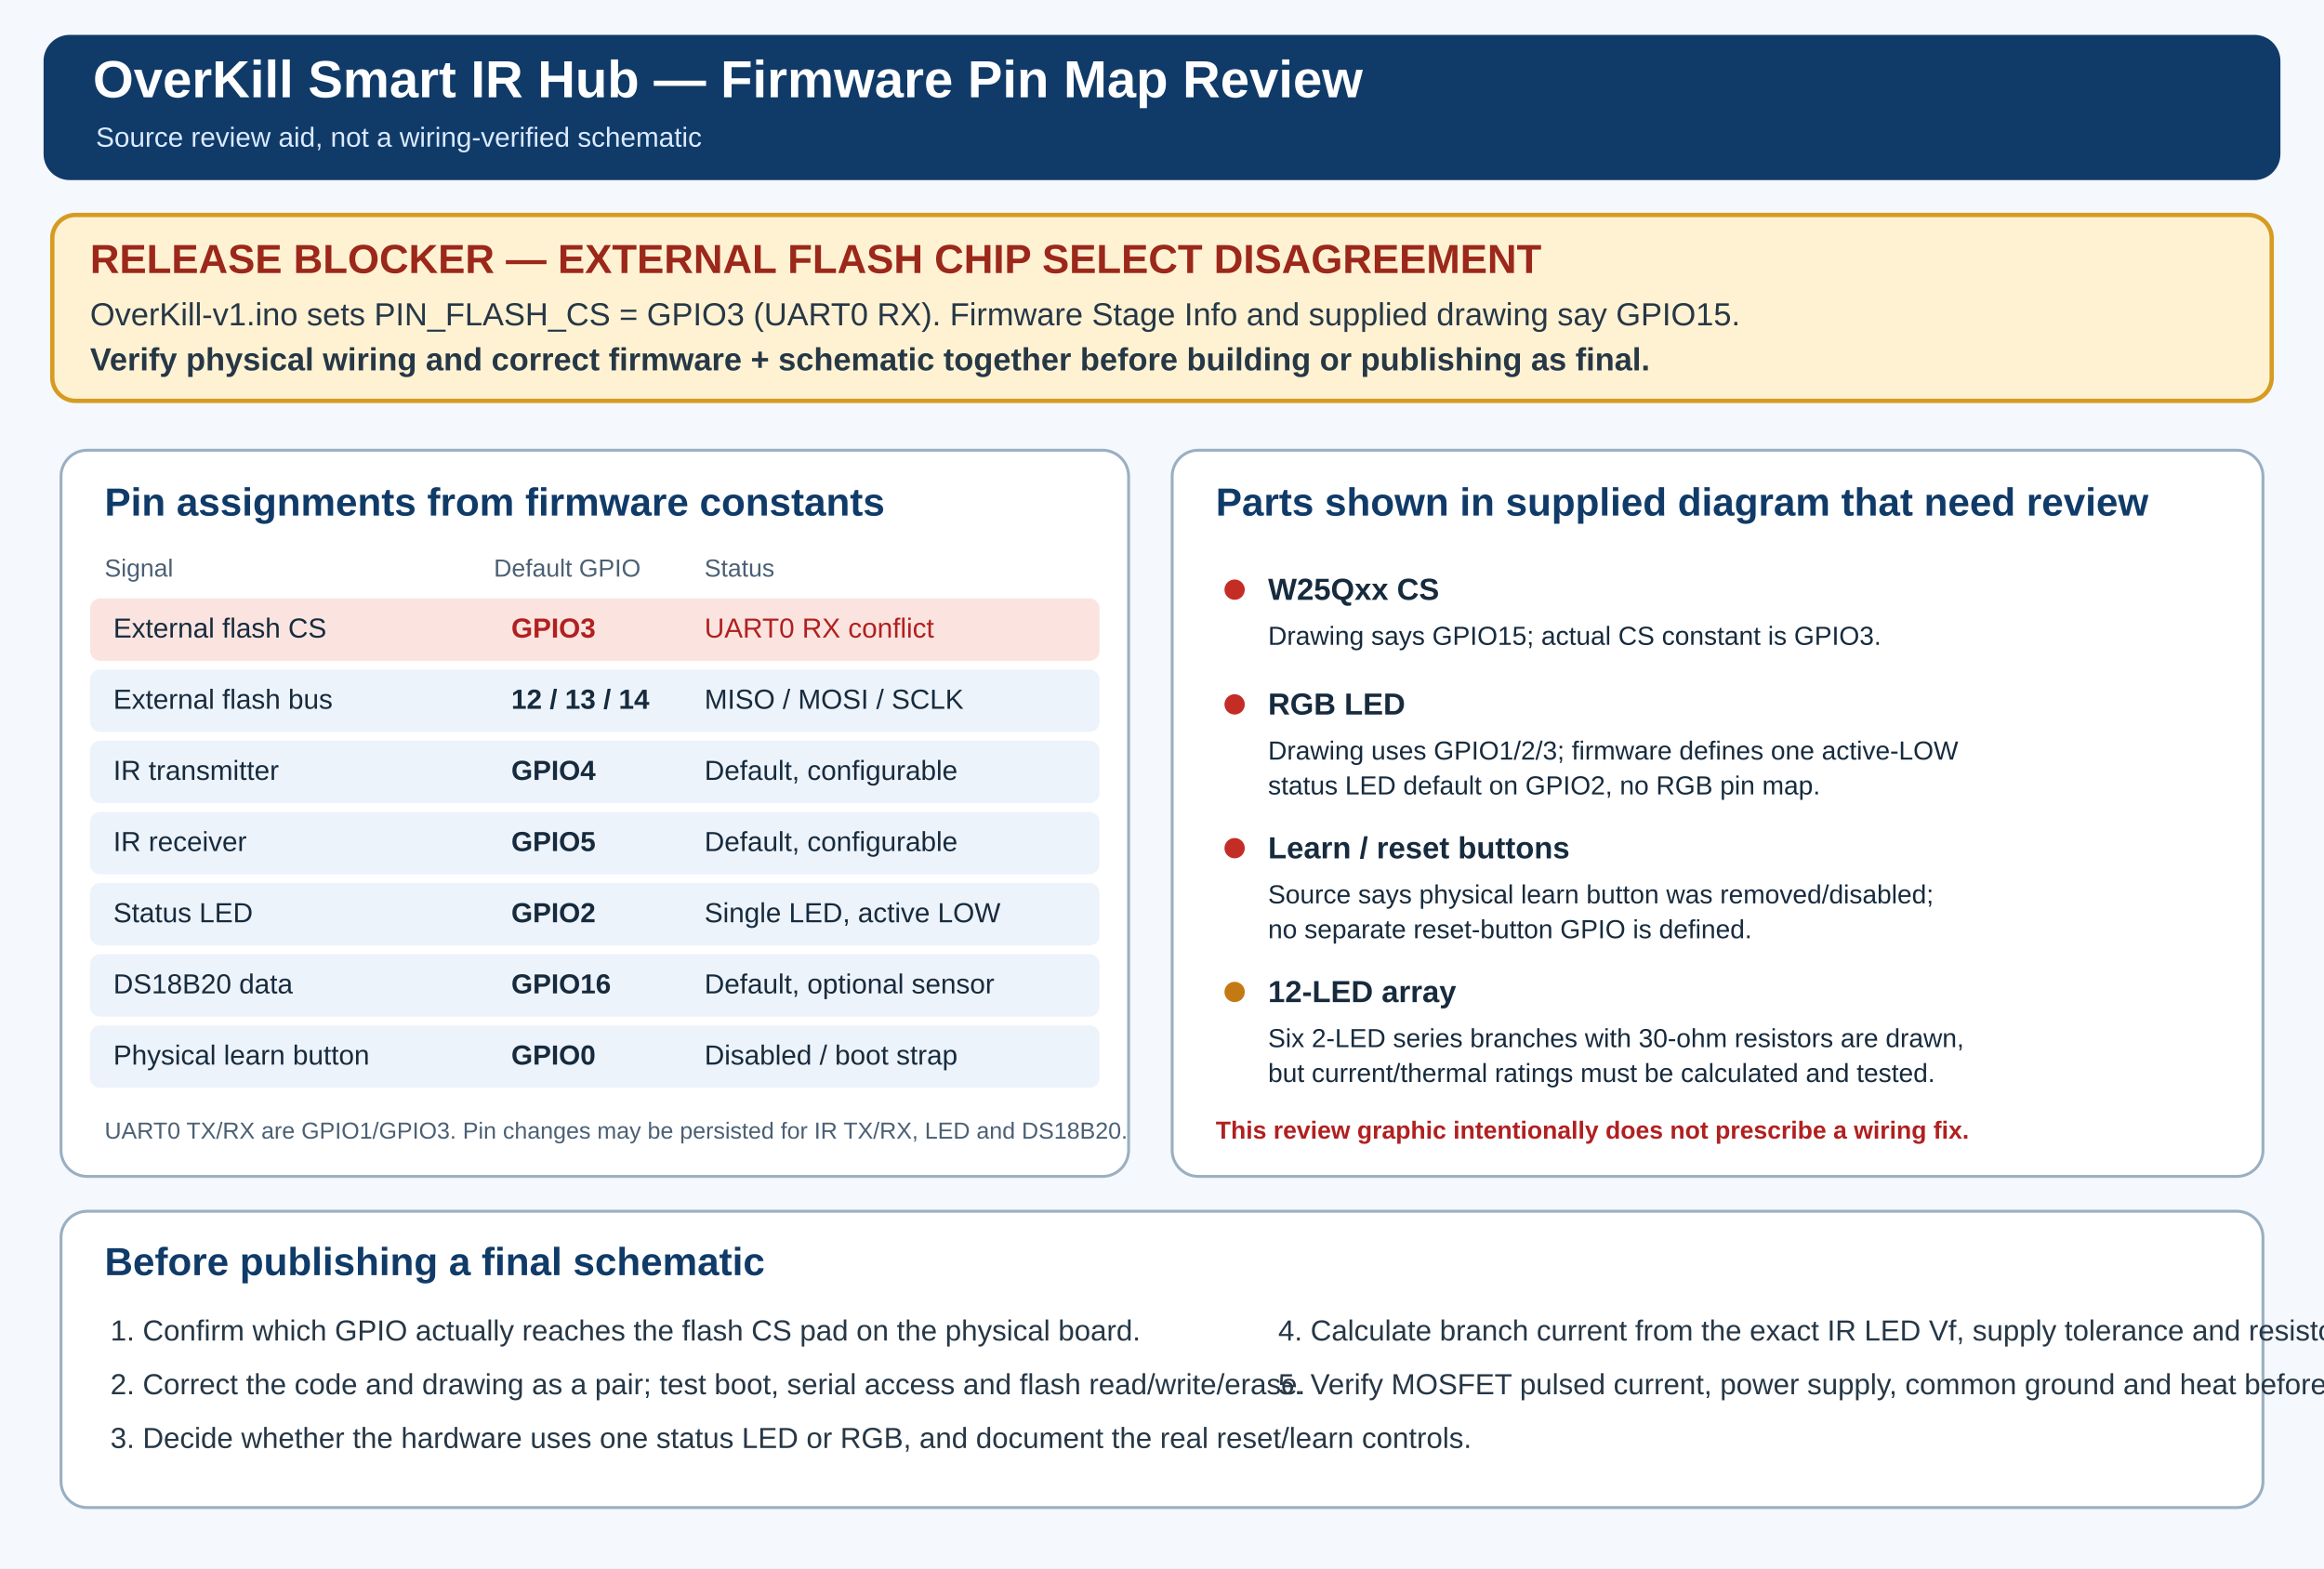
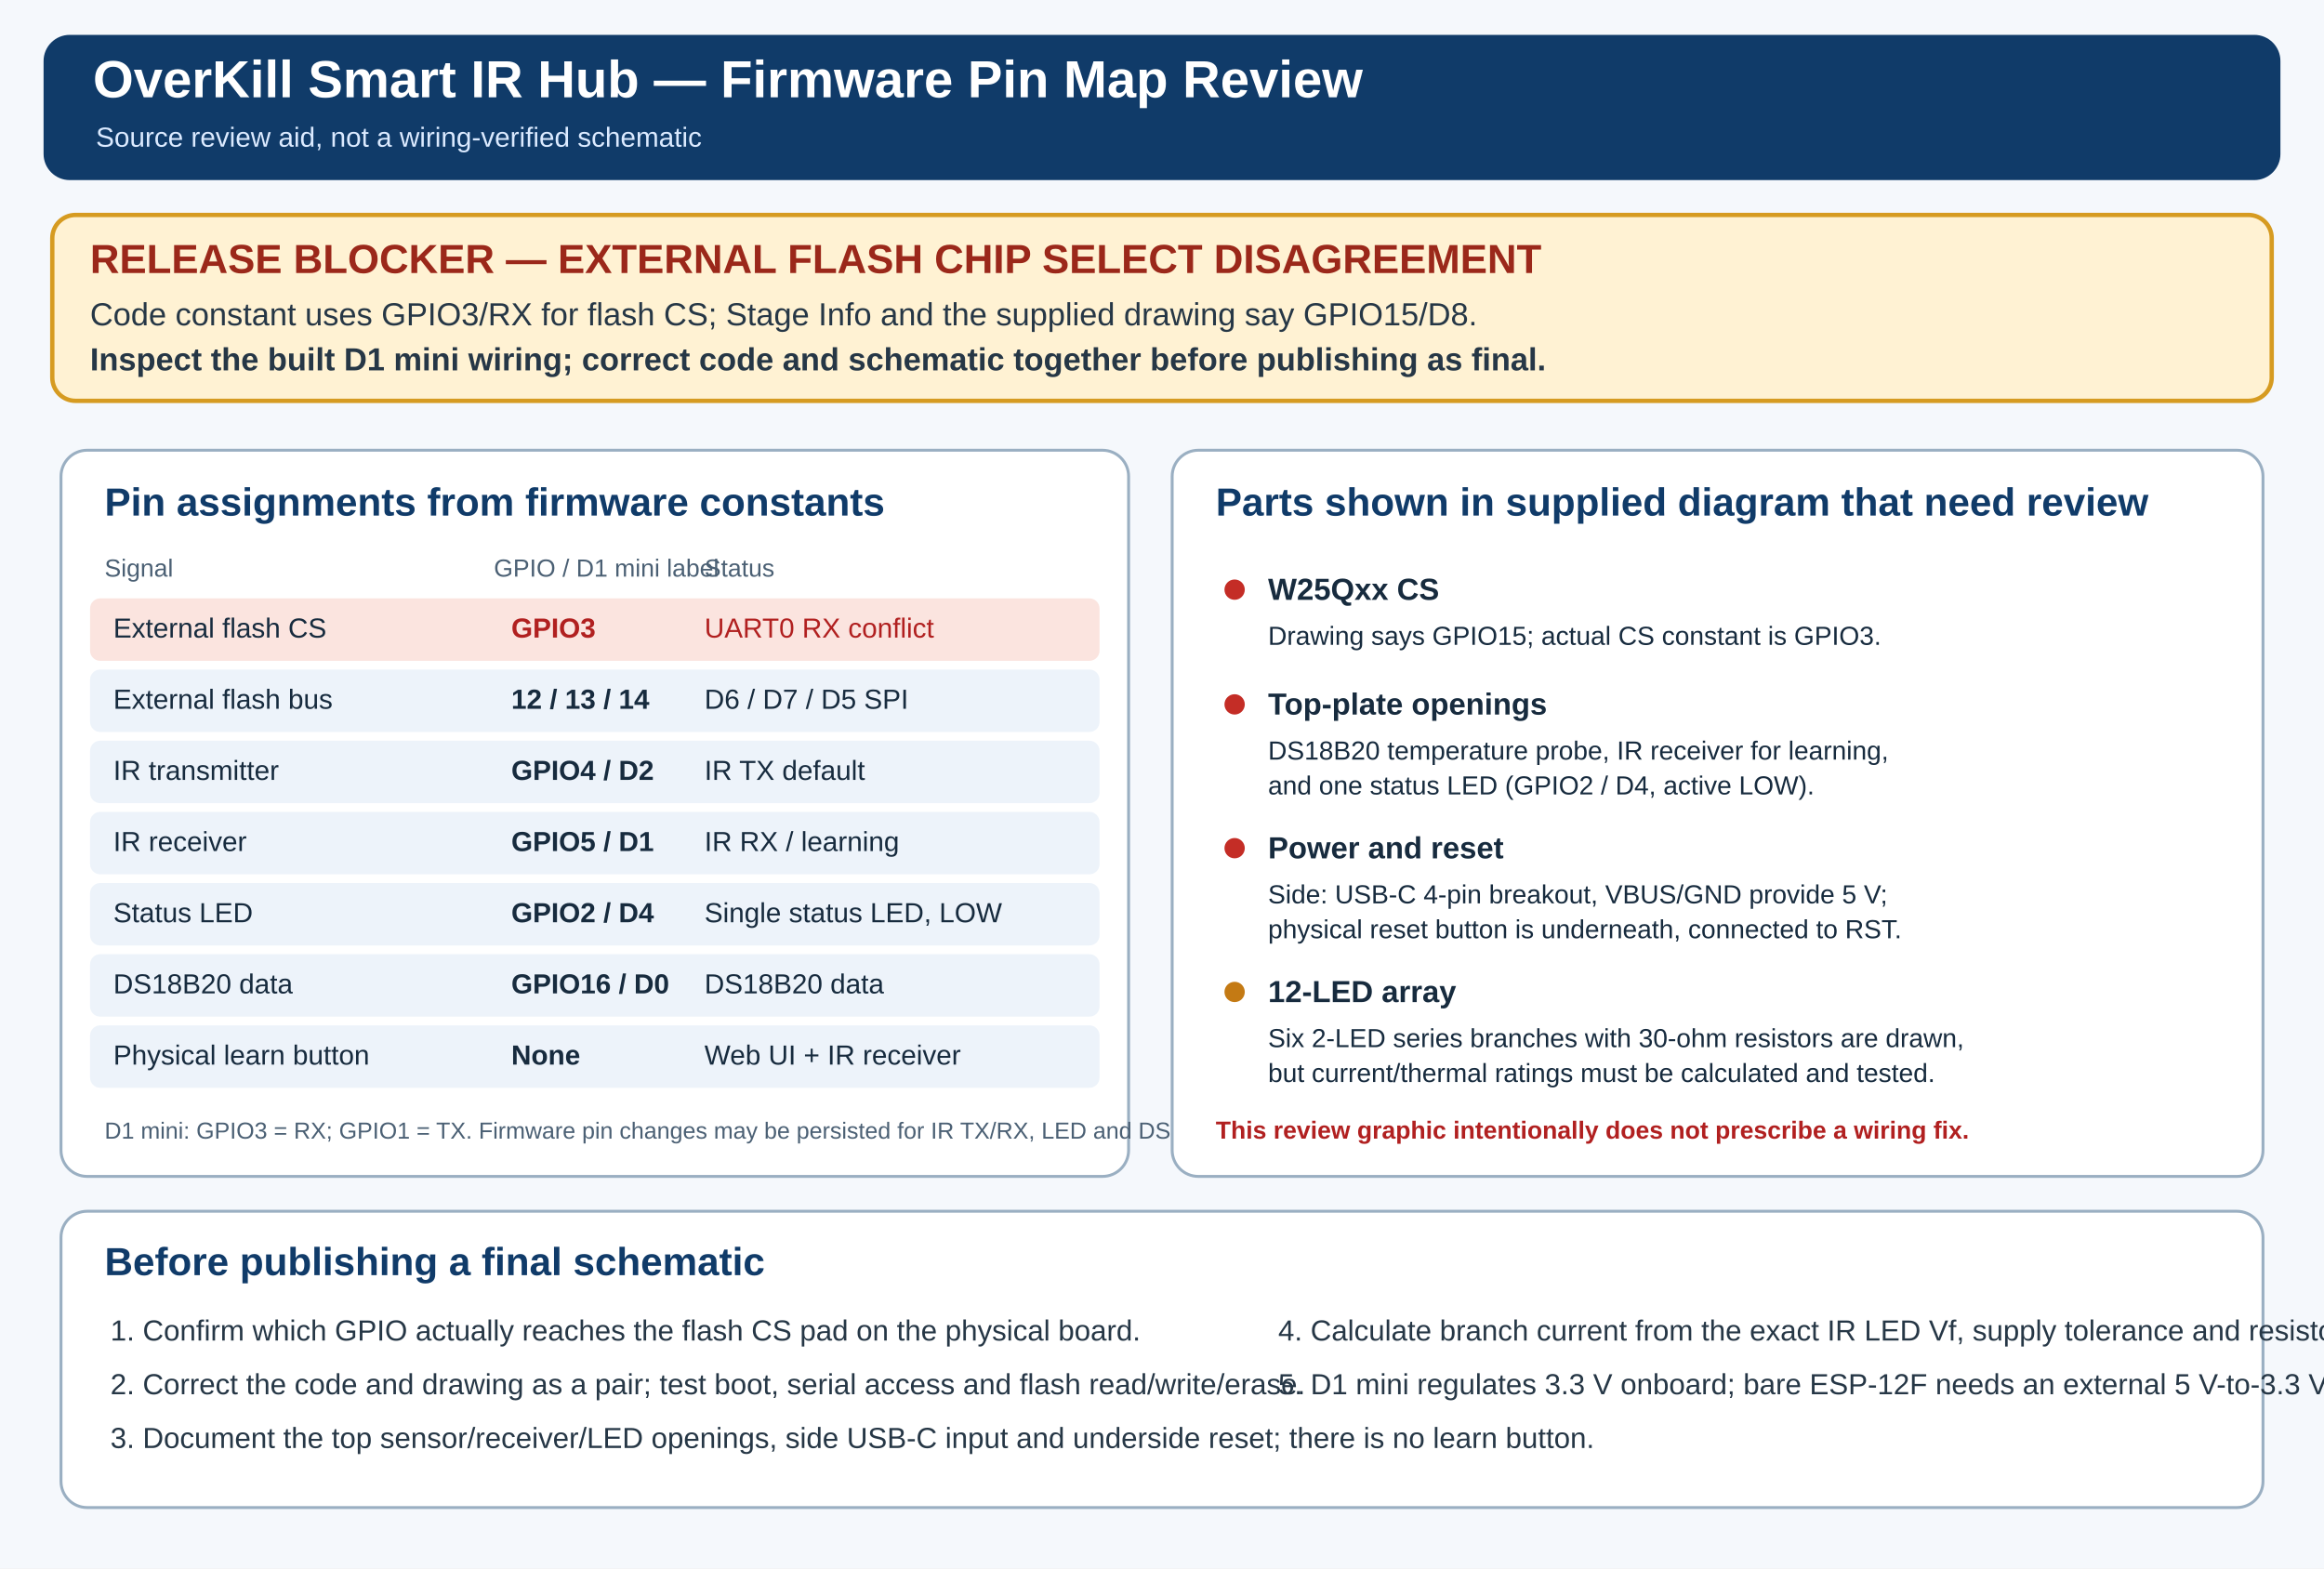
<svg xmlns="http://www.w3.org/2000/svg" width="1600" height="1080" viewBox="0 0 1600 1080">
  <rect width="1600" height="1080" fill="#f5f8fc" />
  <rect x="30" y="24" width="1540" height="100" rx="18" fill="#103b69" />
  <text x="64" y="67" fill="#fff" font-size="36" font-weight="700" font-family="Arial,sans-serif">OverKill Smart IR Hub — Firmware Pin Map Review</text>
  <text x="66" y="101" fill="#dbeaff" font-size="19" font-family="Arial,sans-serif">Source review aid, not a wiring-verified schematic</text>
  <rect x="36" y="148" width="1528" height="128" rx="16" fill="#fff2d3" stroke="#d69b21" stroke-width="3" />
  <text x="62" y="188" fill="#9b281a" font-size="28" font-weight="700" font-family="Arial,sans-serif">RELEASE BLOCKER — EXTERNAL FLASH CHIP SELECT DISAGREEMENT</text>
-   <text x="62" y="224" fill="#263746" font-size="22" font-family="Arial,sans-serif">OverKill-v1.ino sets PIN_FLASH_CS = GPIO3 (UART0 RX). Firmware Stage Info and supplied drawing say GPIO15.</text>
-   <text x="62" y="255" fill="#263746" font-size="22" font-weight="700" font-family="Arial,sans-serif">Verify physical wiring and correct firmware + schematic together before building or publishing as final.</text>
+   <text x="62" y="224" fill="#263746" font-size="22" font-family="Arial,sans-serif">Code constant uses GPIO3/RX for flash CS; Stage Info and the supplied drawing say GPIO15/D8.</text>
+   <text x="62" y="255" fill="#263746" font-size="22" font-weight="700" font-family="Arial,sans-serif">Inspect the built D1 mini wiring; correct code and schematic together before publishing as final.</text>
  <rect x="42" y="310" width="735" height="500" rx="18" fill="#fff" stroke="#9aafc2" stroke-width="2" />
  <text x="72" y="355" fill="#103b69" font-size="27" font-weight="700" font-family="Arial,sans-serif">Pin assignments from firmware constants</text>
  <text x="72" y="397" fill="#4b6074" font-size="17" font-family="Arial,sans-serif">Signal</text>
-   <text x="340" y="397" fill="#4b6074" font-size="17" font-family="Arial,sans-serif">Default GPIO</text>
+   <text x="340" y="397" fill="#4b6074" font-size="17" font-family="Arial,sans-serif">GPIO / D1 mini label</text>
  <text x="485" y="397" fill="#4b6074" font-size="17" font-family="Arial,sans-serif">Status</text>
  <g font-family="Arial,sans-serif" font-size="19" fill="#172b3e">
    <rect x="62" y="412" width="695" height="43" rx="7" fill="#fbe4df" />
    <text x="78" y="439">External flash CS</text>
    <text x="352" y="439" font-weight="700" fill="#b12020">GPIO3</text>
    <text x="485" y="439" fill="#b12020">UART0 RX conflict</text>
    <rect x="62" y="461" width="695" height="43" rx="7" fill="#edf3fa" />
    <text x="78" y="488">External flash bus</text>
    <text x="352" y="488" font-weight="700">12 / 13 / 14</text>
-     <text x="485" y="488">MISO / MOSI / SCLK</text>
+     <text x="485" y="488">D6 / D7 / D5 SPI</text>
    <rect x="62" y="510" width="695" height="43" rx="7" fill="#edf3fa" />
    <text x="78" y="537">IR transmitter</text>
-     <text x="352" y="537" font-weight="700">GPIO4</text>
-     <text x="485" y="537">Default, configurable</text>
+     <text x="352" y="537" font-weight="700">GPIO4 / D2</text>
+     <text x="485" y="537">IR TX default</text>
    <rect x="62" y="559" width="695" height="43" rx="7" fill="#edf3fa" />
    <text x="78" y="586">IR receiver</text>
-     <text x="352" y="586" font-weight="700">GPIO5</text>
-     <text x="485" y="586">Default, configurable</text>
+     <text x="352" y="586" font-weight="700">GPIO5 / D1</text>
+     <text x="485" y="586">IR RX / learning</text>
    <rect x="62" y="608" width="695" height="43" rx="7" fill="#edf3fa" />
    <text x="78" y="635">Status LED</text>
-     <text x="352" y="635" font-weight="700">GPIO2</text>
-     <text x="485" y="635">Single LED, active LOW</text>
+     <text x="352" y="635" font-weight="700">GPIO2 / D4</text>
+     <text x="485" y="635">Single status LED, LOW</text>
    <rect x="62" y="657" width="695" height="43" rx="7" fill="#edf3fa" />
    <text x="78" y="684">DS18B20 data</text>
-     <text x="352" y="684" font-weight="700">GPIO16</text>
-     <text x="485" y="684">Default, optional sensor</text>
+     <text x="352" y="684" font-weight="700">GPIO16 / D0</text>
+     <text x="485" y="684">DS18B20 data</text>
    <rect x="62" y="706" width="695" height="43" rx="7" fill="#edf3fa" />
    <text x="78" y="733">Physical learn button</text>
-     <text x="352" y="733" font-weight="700">GPIO0</text>
-     <text x="485" y="733">Disabled / boot strap</text>
-     <text x="72" y="784" fill="#4b6074" font-size="16">UART0 TX/RX are GPIO1/GPIO3. Pin changes may be persisted for IR TX/RX, LED and DS18B20.</text>
+     <text x="352" y="733" font-weight="700">None</text>
+     <text x="485" y="733">Web UI + IR receiver</text>
+     <text x="72" y="784" fill="#4b6074" font-size="16">D1 mini: GPIO3 = RX; GPIO1 = TX. Firmware pin changes may be persisted for IR TX/RX, LED and DS18B20.</text>
  </g>
  <rect x="807" y="310" width="751" height="500" rx="18" fill="#fff" stroke="#9aafc2" stroke-width="2" />
  <text x="837" y="355" fill="#103b69" font-size="27" font-weight="700" font-family="Arial,sans-serif">Parts shown in supplied diagram that need review</text>
  <g font-family="Arial,sans-serif" font-size="21" fill="#172b3e">
    <circle cx="850" cy="406" r="7" fill="#c42d26" />
    <text x="873" y="413" font-weight="700">W25Qxx CS</text>
    <text x="873" y="444" font-size="18">Drawing says GPIO15; actual CS constant is GPIO3.</text>
    <circle cx="850" cy="485" r="7" fill="#c42d26" />
-     <text x="873" y="492" font-weight="700">RGB LED</text>
-     <text x="873" y="523" font-size="18">Drawing uses GPIO1/2/3; firmware defines one active-LOW</text>
-     <text x="873" y="547" font-size="18">status LED default on GPIO2, no RGB pin map.</text>
+     <text x="873" y="492" font-weight="700">Top-plate openings</text>
+     <text x="873" y="523" font-size="18">DS18B20 temperature probe, IR receiver for learning,</text>
+     <text x="873" y="547" font-size="18">and one status LED (GPIO2 / D4, active LOW).</text>
    <circle cx="850" cy="584" r="7" fill="#c42d26" />
-     <text x="873" y="591" font-weight="700">Learn / reset buttons</text>
-     <text x="873" y="622" font-size="18">Source says physical learn button was removed/disabled;</text>
-     <text x="873" y="646" font-size="18">no separate reset-button GPIO is defined.</text>
+     <text x="873" y="591" font-weight="700">Power and reset</text>
+     <text x="873" y="622" font-size="18">Side: USB-C 4-pin breakout, VBUS/GND provide 5 V;</text>
+     <text x="873" y="646" font-size="18">physical reset button is underneath, connected to RST.</text>
    <circle cx="850" cy="683" r="7" fill="#c47a14" />
    <text x="873" y="690" font-weight="700">12-LED array</text>
    <text x="873" y="721" font-size="18">Six 2-LED series branches with 30-ohm resistors are drawn,</text>
    <text x="873" y="745" font-size="18">but current/thermal ratings must be calculated and tested.</text>
    <text x="837" y="784" fill="#b12020" font-size="17" font-weight="700">This review graphic intentionally does not prescribe a wiring fix.</text>
  </g>
  <rect x="42" y="834" width="1516" height="204" rx="18" fill="#fff" stroke="#9aafc2" stroke-width="2" />
  <text x="72" y="878" fill="#103b69" font-size="27" font-weight="700" font-family="Arial,sans-serif">Before publishing a final schematic</text>
  <g fill="#263746" font-family="Arial,sans-serif" font-size="20">
    <text x="76" y="923">1. Confirm which GPIO actually reaches the flash CS pad on the physical board.</text>
    <text x="76" y="960">2. Correct the code and drawing as a pair; test boot, serial access and flash read/write/erase.</text>
-     <text x="76" y="997">3. Decide whether the hardware uses one status LED or RGB, and document the real reset/learn controls.</text>
+     <text x="76" y="997">3. Document the top sensor/receiver/LED openings, side USB-C input and underside reset; there is no learn button.</text>
    <text x="880" y="923">4. Calculate branch current from the exact IR LED Vf, supply tolerance and resistor wattage.</text>
-     <text x="880" y="960">5. Verify MOSFET pulsed current, power supply, common ground and heat before all branches are populated.</text>
+     <text x="880" y="960">5. D1 mini regulates 3.3 V onboard; bare ESP-12F needs an external 5 V-to-3.3 V regulator.</text>
  </g>
</svg>
